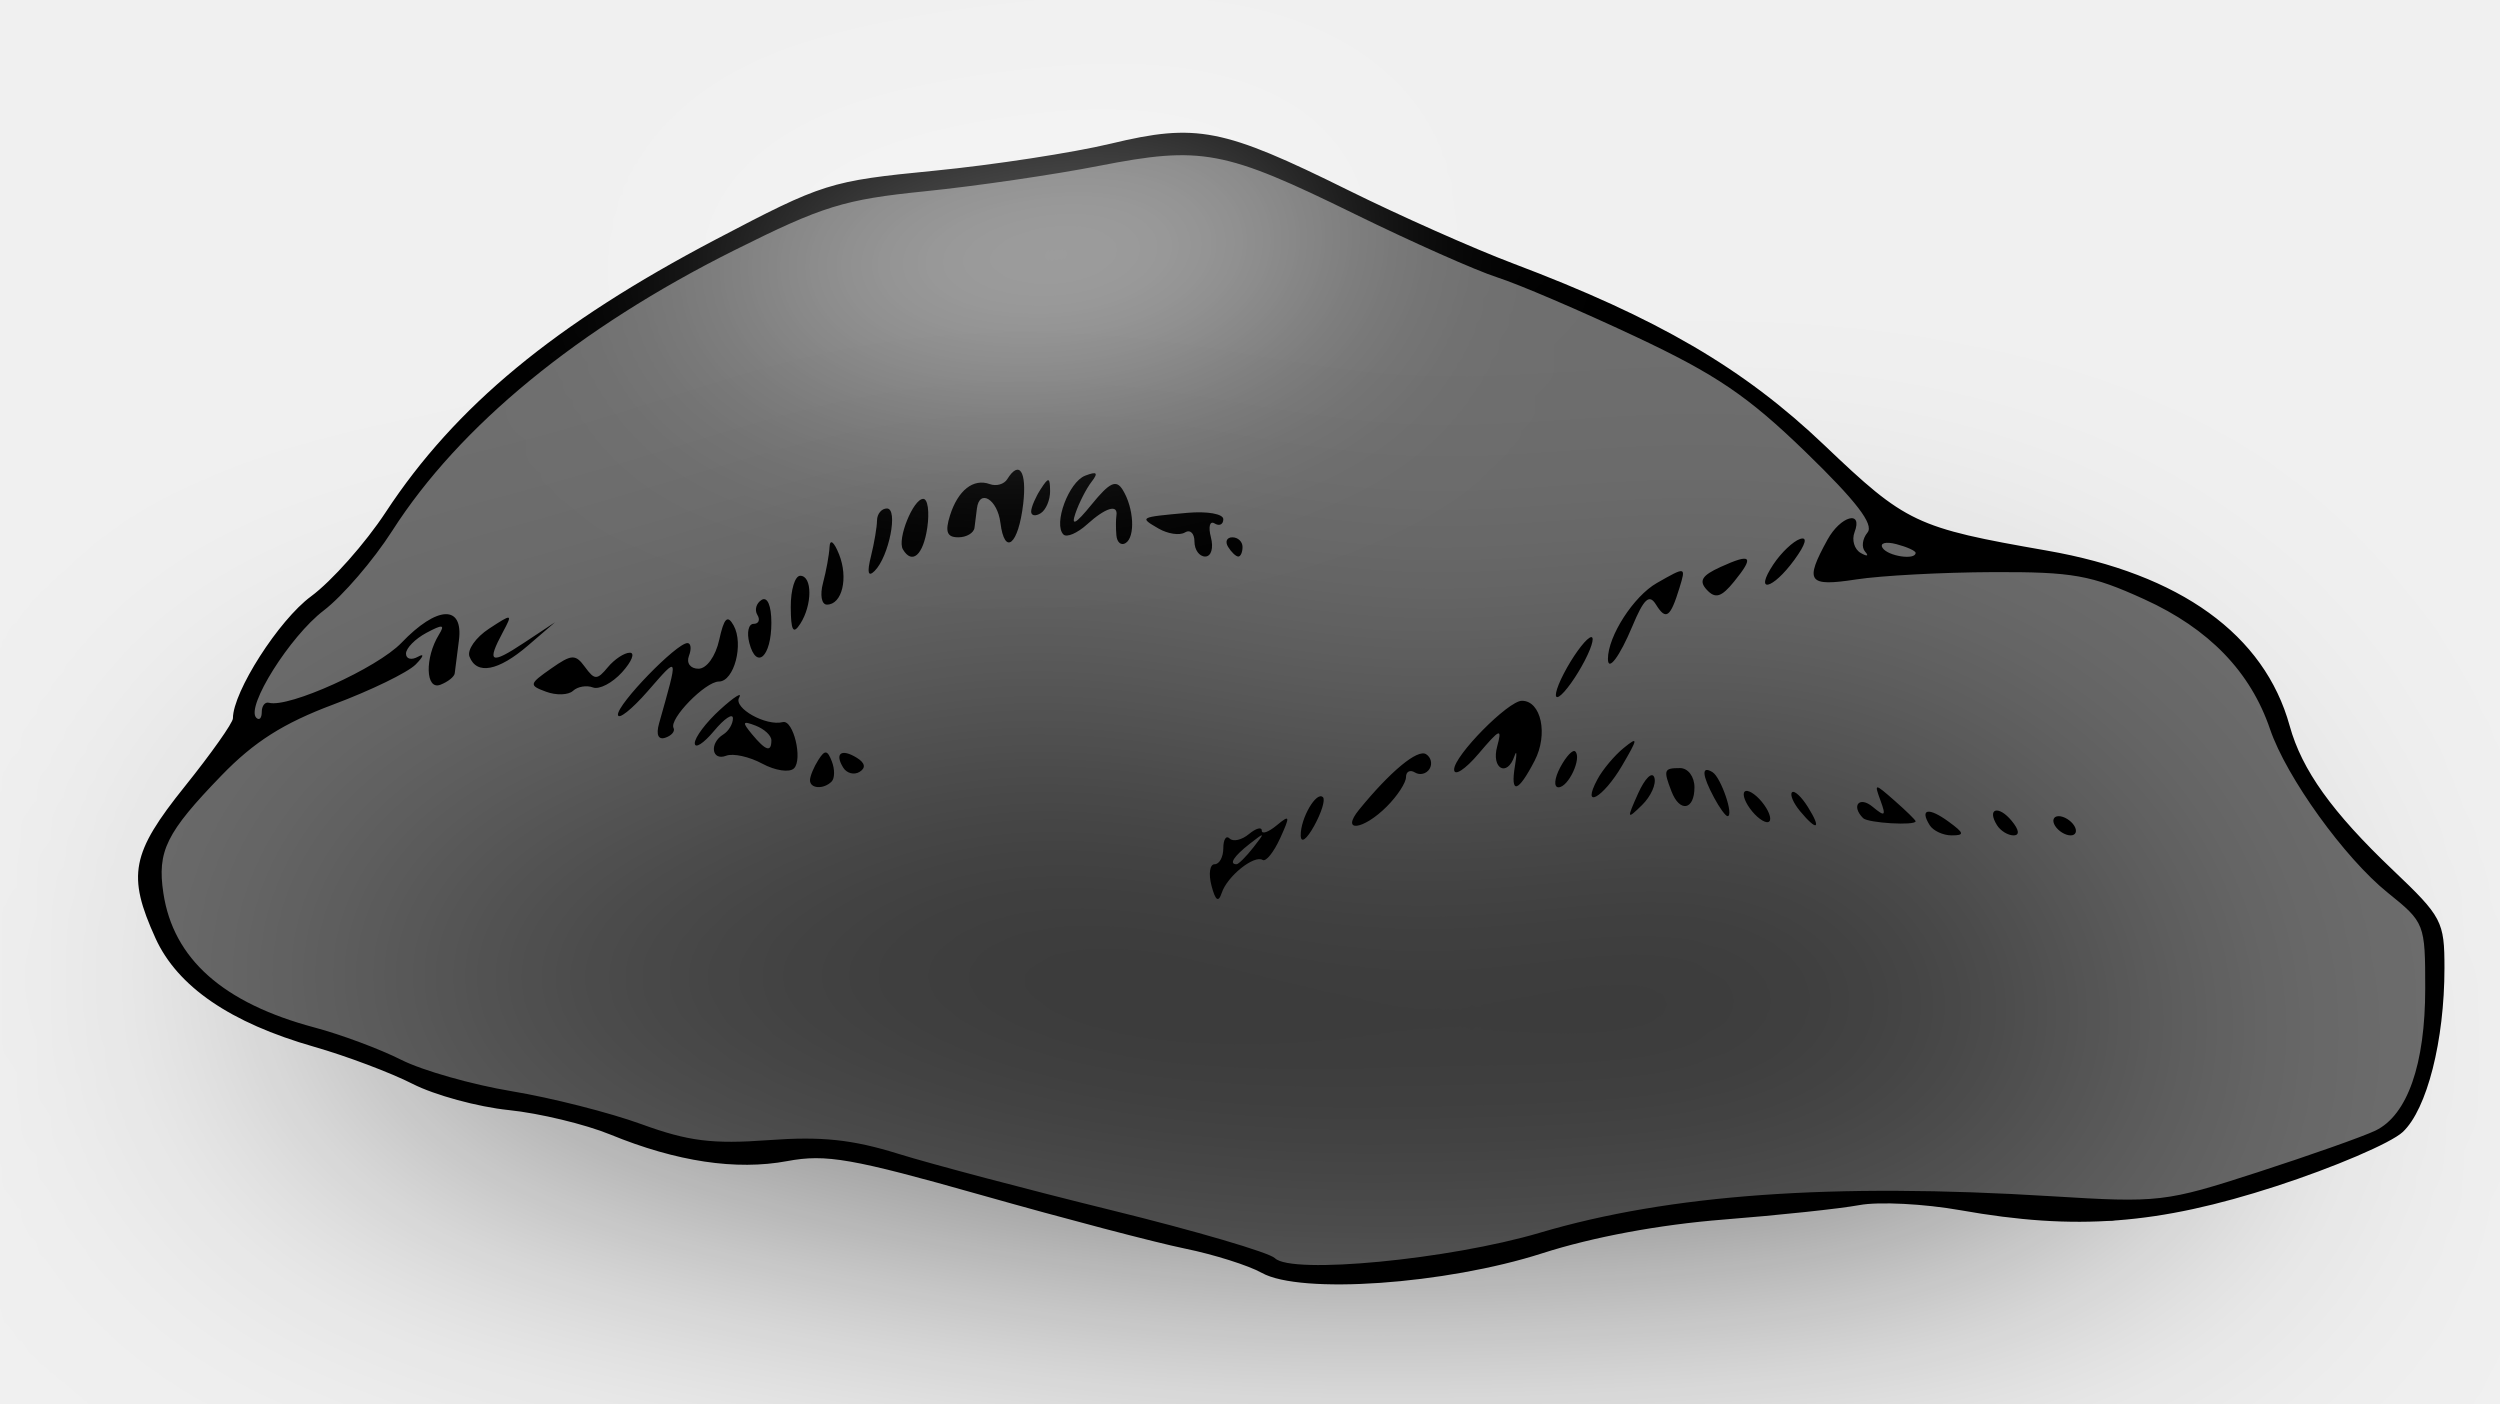
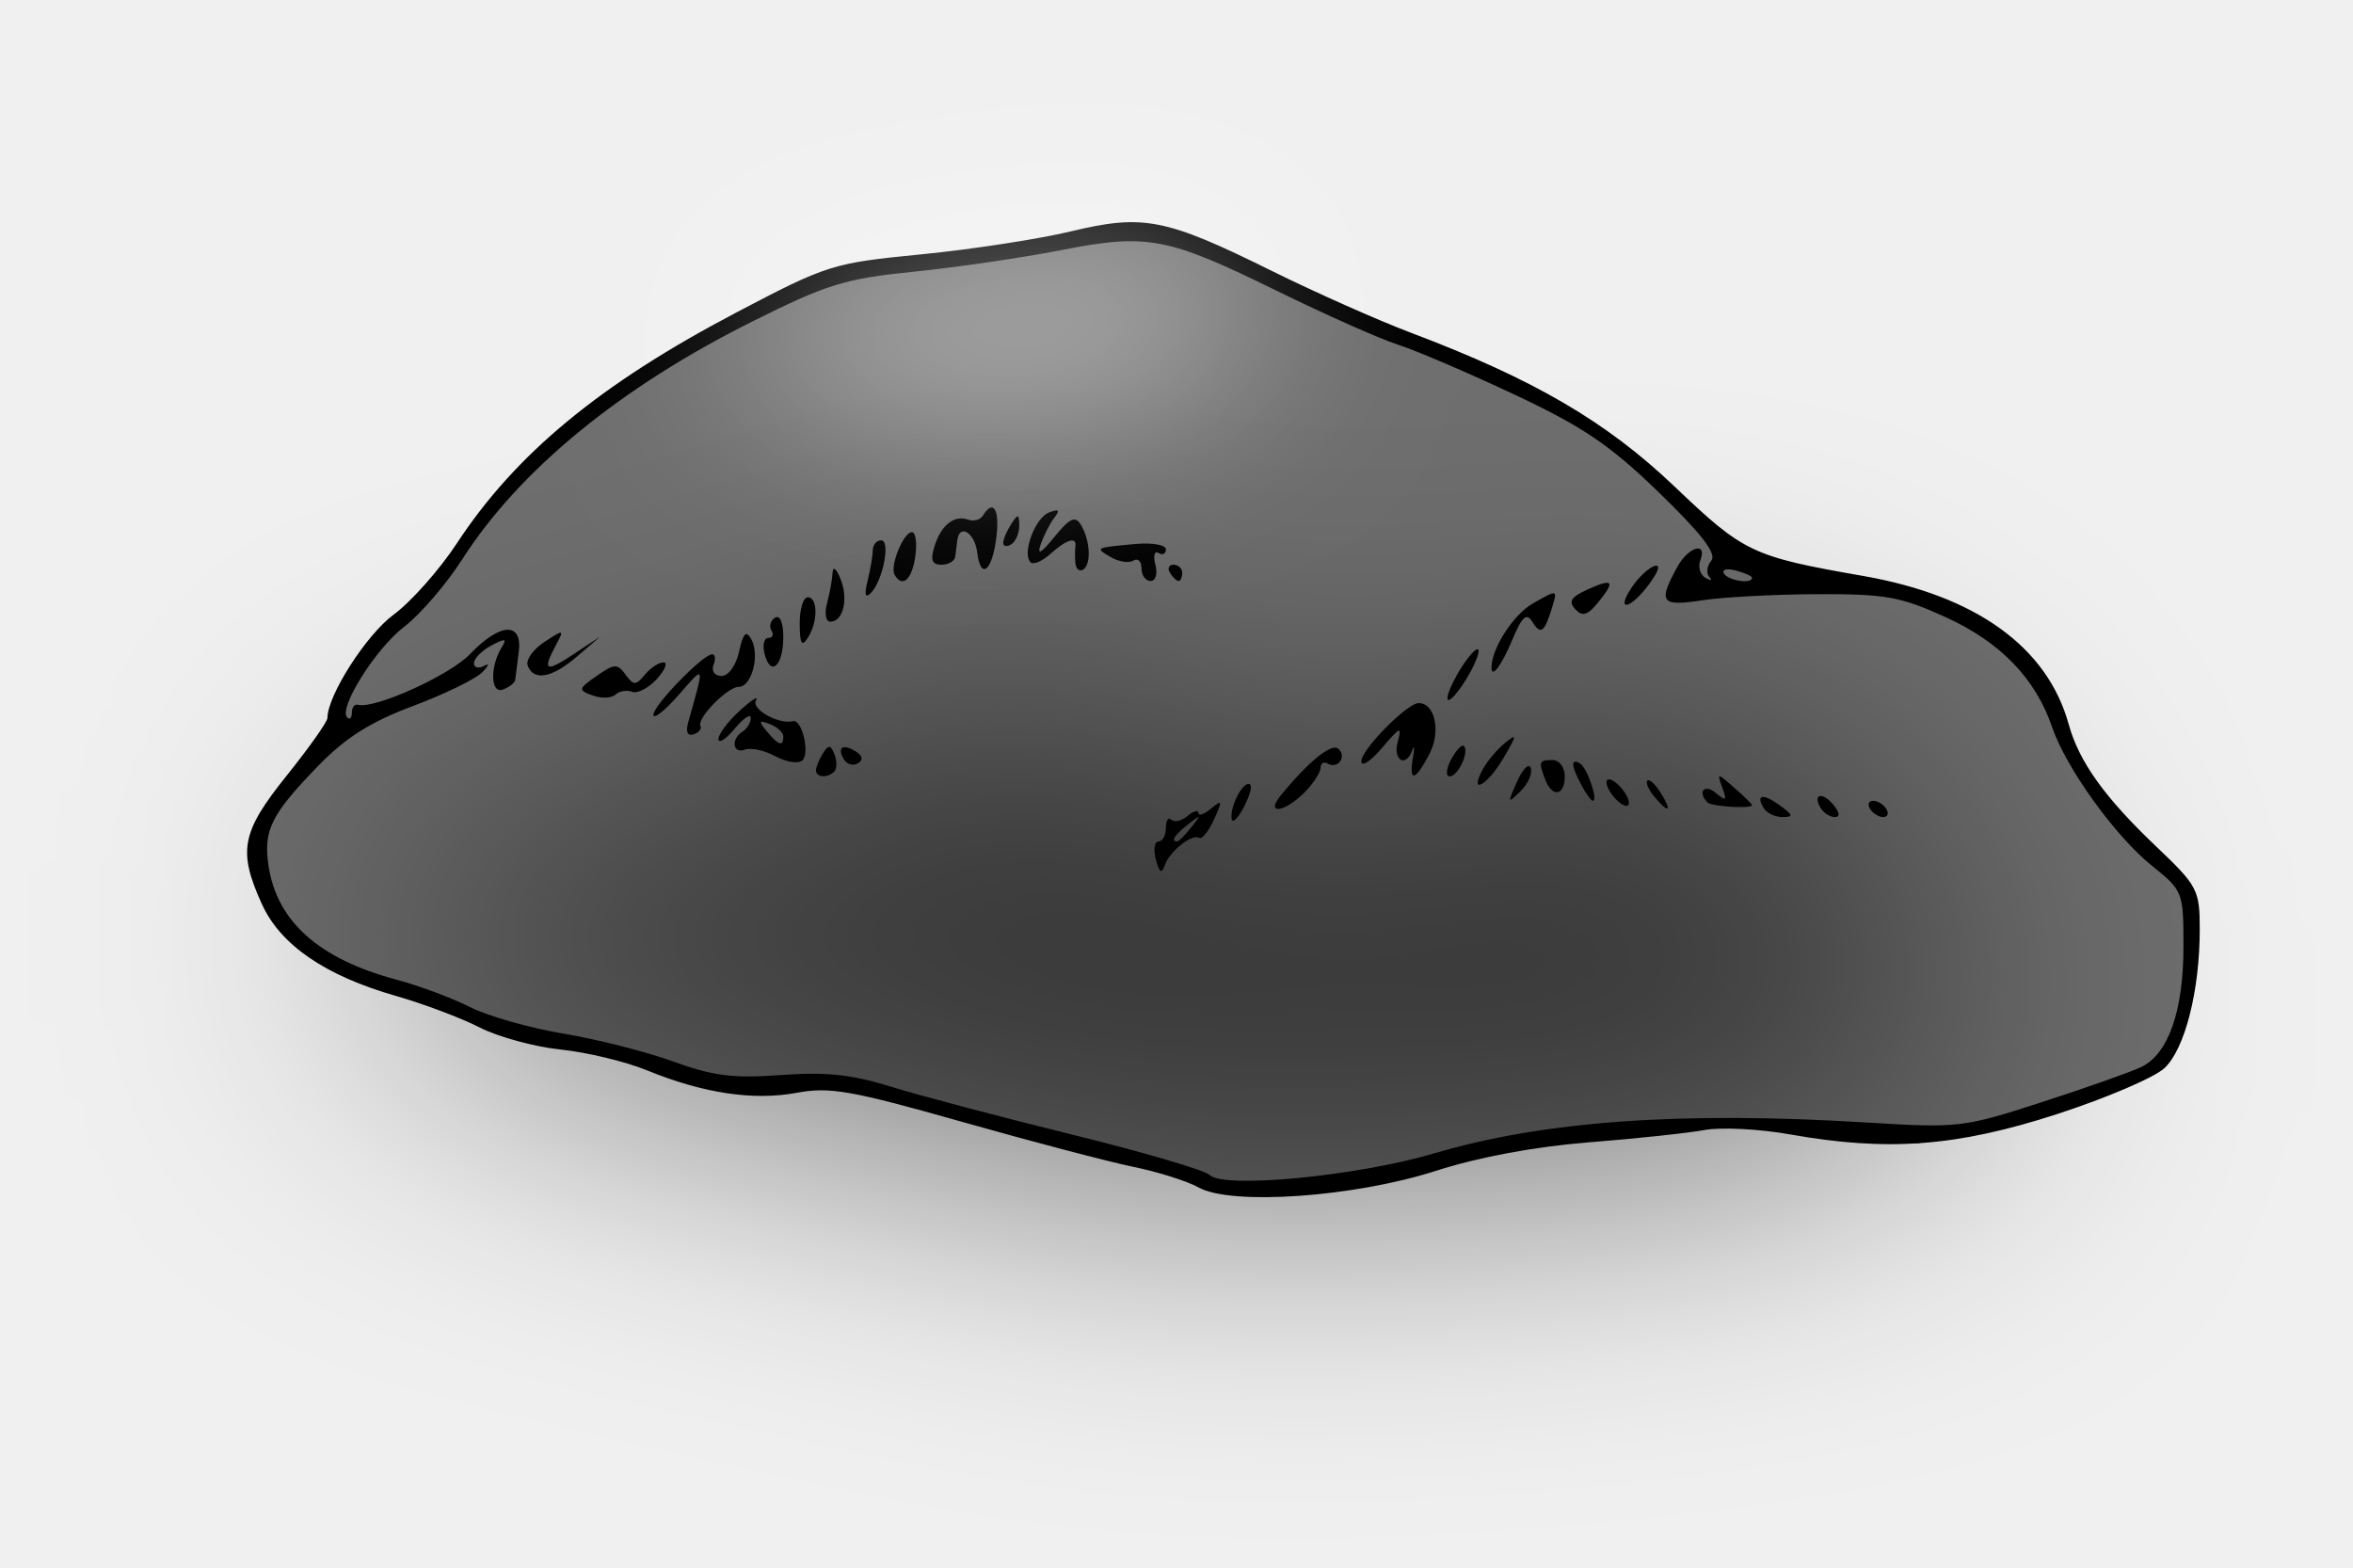
- <svg xmlns="http://www.w3.org/2000/svg" id="svg28738" version="1.1" width="260" height="146">
+ <svg xmlns="http://www.w3.org/2000/svg" id="svg28738" version="1.1" width="542.802" height="361.573">
  <defs id="defs28742">
-     <filter id="filter29276" x="-0.399" width="1.797" y="-1.286" height="3.571">
+     <filter id="filter29276" x="-0.399" width="1.797" y="-1.286" height="3.571" color-interpolation-filters="sRGB">
      <feGaussianBlur stdDeviation="11.803" id="feGaussianBlur29278" />
    </filter>
-     <filter id="filter29280" x="-0.254" width="1.508" y="-0.716" height="2.433">
+     <filter id="filter29280" x="-0.254" width="1.508" y="-0.716" height="2.433" color-interpolation-filters="sRGB">
      <feGaussianBlur stdDeviation="24.556" id="feGaussianBlur29282" />
    </filter>
  </defs>
-   <path style="fill:#000000" d="m 131.224,132.377 c -1.375,-0.771 -4.975,-1.909 -8,-2.527 -3.025,-0.618 -12.52,-3.114 -21.1,-5.545 -13.542,-3.837 -16.213,-4.306 -20.25,-3.551 -5.308,0.992 -11.502,0.063 -18.39,-2.758 -2.618,-1.072 -7.381,-2.219 -10.584,-2.549 -3.203,-0.33 -7.692,-1.553 -9.974,-2.718 -2.283,-1.164 -6.899,-2.903 -10.258,-3.864 -8.709,-2.49 -14.211,-6.257 -16.498,-11.294 -2.969,-6.539 -2.525,-8.836 3.054,-15.787 2.75,-3.427 5,-6.611 5,-7.077 0,-2.761 4.778,-10.224 8.119,-12.681 2.148,-1.58 5.646,-5.521 7.772,-8.758 7.234,-11.014 17.595,-19.576 34.324,-28.363 11.199,-5.882 11.829,-6.08 22.732,-7.15 6.168,-0.605 14.44,-1.875 18.384,-2.823 8.899,-2.139 11.635,-1.601 24.645,4.841 5.367,2.658 13.082,6.088 17.142,7.621 15.073,5.694 23.989,10.898 32.383,18.899 8.518,8.12 9.502,8.586 23.135,10.966 13.892,2.425 22.647,8.743 25.267,18.231 1.267,4.589 4.413,8.983 10.732,14.993 5.118,4.867 5.365,5.336 5.365,10.201 0,7.533 -1.817,14.677 -4.334,17.041 -1.221,1.147 -7.158,3.688 -13.193,5.646 -12.28,3.985 -20.797,4.632 -32.807,2.493 -3.759,-0.669 -8.484,-0.91 -10.5,-0.536 -2.016,0.375 -8.391,1.054 -14.166,1.509 -6.626,0.522 -13.571,1.815 -18.824,3.503 -10.077,3.238 -25.158,4.291 -29.176,2.037 z m 28.92,-4.172 c 13.493,-3.993 30.423,-5.203 53.165,-3.8 11.262,0.695 11.862,0.625 21.5,-2.495 5.453,-1.766 10.96,-3.713 12.238,-4.328 3.321,-1.597 5.176,-6.894 5.176,-14.776 0,-6.733 -0.055,-6.875 -3.886,-9.954 -4.5,-3.617 -10.551,-12.021 -12.251,-17.016 -2.036,-5.985 -6.361,-10.454 -13.076,-13.511 -5.541,-2.523 -7.416,-2.858 -15.787,-2.824 -5.225,0.021 -11.601,0.363 -14.169,0.759 -5.035,0.776 -5.41,0.259 -2.998,-4.128 1.361,-2.475 3.718,-3.13 2.817,-0.782 -0.31,0.807 -0.021,1.78 0.643,2.16 0.663,0.381 0.873,0.324 0.465,-0.126 -0.408,-0.45 -0.3,-1.35 0.24,-2.001 0.696,-0.839 -1.167,-3.266 -6.416,-8.355 -6.02,-5.838 -9.322,-8.078 -17.74,-12.036 -5.689,-2.675 -12.143,-5.439 -14.343,-6.143 -2.2,-0.704 -8.878,-3.672 -14.84,-6.595 -13.563,-6.651 -15.915,-7.093 -26.614,-4.999 -4.7,0.92 -12.821,2.106 -18.046,2.637 -8.465,0.859 -10.629,1.529 -19.867,6.144 -16.209,8.099 -28.572,18.24 -35.568,29.177 -1.957,3.059 -5.164,6.787 -7.127,8.284 -3.504,2.673 -8.128,10.028 -7.007,11.148 0.313,0.313 0.57,0.045 0.57,-0.597 0,-0.642 0.338,-1.074 0.75,-0.96 2.038,0.562 11.266,-3.614 13.776,-6.233 3.722,-3.885 6.472,-3.988 5.975,-0.223 -0.2,1.512 -0.394,3.039 -0.432,3.393 -0.038,0.354 -0.71,0.889 -1.494,1.19 -1.547,0.594 -1.639,-2.802 -0.141,-5.225 0.646,-1.046 0.383,-1.08 -1.313,-0.173 -1.166,0.624 -2.121,1.596 -2.121,2.159 0,0.563 0.562,0.709 1.25,0.324 0.688,-0.385 0.575,-0.02 -0.25,0.812 -0.825,0.831 -4.671,2.699 -8.547,4.151 -5.202,1.948 -8.248,3.88 -11.634,7.379 -5.762,5.954 -6.709,7.871 -6.052,12.24 1.029,6.839 6.208,11.441 15.734,13.981 2.75,0.733 6.8,2.244 9,3.356 2.2,1.113 7.375,2.584 11.5,3.269 4.125,0.685 10.2,2.229 13.5,3.431 4.862,1.771 7.367,2.085 13.212,1.654 5.503,-0.406 8.701,-0.068 13.5,1.425 3.459,1.076 13.443,3.717 22.188,5.87 8.745,2.152 16.381,4.395 16.969,4.983 1.718,1.718 18.133,0.142 27.551,-2.645 z M 125.993,92.105 c -0.32,-1.223 -0.174,-2.224 0.325,-2.224 0.499,0 0.906,-0.75 0.906,-1.667 0,-0.917 0.296,-1.371 0.658,-1.009 0.362,0.362 1.262,0.157 2,-0.456 0.738,-0.613 1.342,-0.779 1.342,-0.369 0,0.41 0.7,0.164 1.555,-0.546 1.383,-1.147 1.422,-0.998 0.354,1.346 -0.661,1.45 -1.478,2.466 -1.816,2.257 -0.891,-0.551 -3.686,1.693 -4.255,3.417 -0.345,1.045 -0.656,0.826 -1.069,-0.75 z m 4.359,-3.974 c 1.244,-1.586 1.208,-1.621 -0.378,-0.378 -1.666,1.306 -2.195,2.128 -1.372,2.128 0.208,0 0.995,-0.787 1.75,-1.75 z m 4.923,-1.25 c -0.024,-1.786 1.64,-4.642 2.313,-3.97 0.26,0.26 -0.15,1.597 -0.91,2.971 -0.802,1.448 -1.391,1.868 -1.403,0.998 z m 65.408,-1.067 c -1.06,-1.715 -0.111,-1.883 1.984,-0.352 1.622,1.186 1.672,1.418 0.307,1.418 -0.898,0 -1.929,-0.48 -2.291,-1.067 z m 7,0 c -1.076,-1.741 0.15,-2.11 1.521,-0.458 0.789,0.95 0.865,1.524 0.202,1.524 -0.585,0 -1.36,-0.48 -1.723,-1.067 z m 6.041,0.067 c -0.34,-0.55 -0.168,-1 0.382,-1 0.55,0 1.278,0.45 1.618,1 0.34,0.55 0.168,1 -0.382,1 -0.55,0 -1.278,-0.45 -1.618,-1 z m -72.372,-1.682 c 3.239,-3.969 6.068,-6.316 6.953,-5.768 0.523,0.324 0.688,1.014 0.366,1.535 -0.322,0.521 -1.004,0.688 -1.516,0.372 -0.512,-0.316 -0.931,-0.099 -0.931,0.484 0,0.582 -0.9,1.959 -2,3.059 -2.478,2.478 -4.849,2.741 -2.872,0.318 z m 40.872,0.182 c -0.707,-0.852 -1.06,-1.773 -0.785,-2.048 0.275,-0.275 1.078,0.197 1.785,1.048 0.707,0.852 1.06,1.773 0.785,2.048 -0.275,0.275 -1.078,-0.197 -1.785,-1.048 z m 4.98,-0.024 c -0.696,-0.838 -1.071,-1.718 -0.835,-1.955 0.237,-0.237 0.98,0.449 1.651,1.524 1.452,2.325 0.968,2.58 -0.816,0.43 z m 6.562,0.732 c -1.277,-1.277 -0.402,-2.338 0.981,-1.189 1.292,1.073 1.418,0.978 0.83,-0.628 -0.676,-1.847 -0.641,-1.847 1.477,0.014 1.193,1.048 2.17,2.004 2.17,2.125 0,0.478 -4.95,0.186 -5.458,-0.322 z m -23.401,-2.572 c 0.706,-1.575 1.465,-2.318 1.687,-1.652 0.222,0.666 -0.355,1.955 -1.283,2.863 -1.579,1.546 -1.605,1.469 -0.404,-1.212 z m 7.894,0.429 c -1.267,-2.367 -1.326,-3.363 -0.156,-2.64 0.882,0.545 2.258,4.575 1.562,4.575 -0.204,0 -0.837,-0.87 -1.406,-1.934 z m -4.428,-0.648 c -0.858,-2.235 -0.79,-2.418 0.893,-2.418 0.833,0 1.5,0.889 1.5,2 0,2.384 -1.536,2.653 -2.393,0.418 z m -7.697,-1.25 c 0.539,-1.008 1.764,-2.47 2.721,-3.25 1.54,-1.254 1.521,-1.043 -0.161,1.832 -1.972,3.369 -4.293,4.654 -2.56,1.418 z m -81.895,0.082 c 0.008,-0.412 0.396,-1.35 0.861,-2.084 0.689,-1.087 0.951,-1.059 1.416,0.152 0.314,0.817 0.301,1.755 -0.028,2.084 -0.841,0.841 -2.267,0.744 -2.249,-0.152 z m 73.32,-1.5 c 0.205,-1.238 0.181,-1.688 -0.054,-1 -0.766,2.241 -2.433,1.314 -1.799,-1 0.538,-1.963 0.293,-1.868 -1.928,0.75 -1.4,1.65 -2.547,2.393 -2.55,1.651 -0.005,-1.436 5.63,-7.151 7.051,-7.151 2.002,0 2.747,3.48 1.331,6.219 -1.739,3.363 -2.556,3.574 -2.052,0.531 z m 4.711,0.164 c 0.614,-1.147 1.315,-1.887 1.559,-1.643 0.7,0.7 -0.719,3.729 -1.747,3.729 -0.511,0 -0.426,-0.938 0.188,-2.086 z M 79.274,79.42 c -1.347,-0.728 -3.035,-1.099 -3.75,-0.824 -1.518,0.583 -1.774,-1.304 -0.3,-2.215 0.55,-0.34 1,-1.091 1,-1.67 0,-0.578 -0.885,0.011 -1.967,1.309 -1.082,1.298 -1.982,1.877 -2,1.285 -0.018,-0.592 1.164,-2.167 2.628,-3.5 1.464,-1.333 2.357,-1.894 1.985,-1.246 -0.618,1.078 2.801,2.99 4.542,2.54 1.094,-0.282 2.1,3.894 1.16,4.813 -0.467,0.457 -1.952,0.235 -3.299,-0.493 z m 0.95,-2.432 c 0,-0.491 -0.739,-1.176 -1.641,-1.523 -1.372,-0.527 -1.434,-0.38 -0.378,0.893 1.44,1.735 2.019,1.916 2.019,0.63 z m 7.469,2.843 c -0.918,-1.486 -0.188,-2.012 1.417,-1.02 0.86,0.531 0.962,1.047 0.29,1.462 -0.571,0.353 -1.339,0.154 -1.707,-0.442 z M 68.54,75.249 c 2.041,-7.255 2.094,-7.104 -1.174,-3.368 -1.683,1.925 -3.079,3.026 -3.101,2.446 -0.043,-1.121 6.094,-7.446 7.226,-7.446 0.369,0 0.441,0.6 0.159,1.333 -0.286,0.746 0.149,1.333 0.989,1.333 0.854,0 1.784,-1.293 2.159,-3.001 0.501,-2.281 0.86,-2.643 1.495,-1.508 1.082,1.933 0.058,5.842 -1.53,5.842 -1.405,0 -5.204,3.894 -4.713,4.83 0.179,0.341 -0.206,0.797 -0.855,1.013 -0.735,0.245 -0.982,-0.311 -0.654,-1.475 z M 56.802,71.944 c -1.814,-0.67 -1.786,-0.804 0.5,-2.405 2.16,-1.513 2.541,-1.531 3.54,-0.166 0.997,1.364 1.255,1.366 2.373,0.019 0.69,-0.831 1.719,-1.511 2.287,-1.511 0.568,0 0.204,0.916 -0.809,2.035 -1.013,1.119 -2.378,1.83 -3.033,1.578 -0.655,-0.251 -1.584,-0.093 -2.063,0.351 -0.48,0.445 -1.736,0.489 -2.793,0.099 z M 162.634,70.054 c 0.867,-1.676 2.066,-3.35 2.665,-3.72 0.599,-0.37 0.381,0.698 -0.486,2.373 -0.867,1.676 -2.066,3.35 -2.665,3.72 -0.599,0.37 -0.381,-0.698 0.486,-2.373 z M 48.827,68.289 c -0.265,-0.692 0.648,-1.999 2.03,-2.904 2.43,-1.592 2.477,-1.58 1.44,0.359 -1.711,3.197 -1.288,3.415 2.177,1.122 l 3.25,-2.151 -2.807,2.416 c -3.093,2.662 -5.348,3.091 -6.089,1.158 z m 29.104,-1.42 c -0.286,-1.094 -0.086,-1.989 0.445,-1.989 0.531,0 0.706,-0.419 0.39,-0.931 -0.316,-0.512 -0.118,-1.214 0.441,-1.559 0.602,-0.372 1.016,0.594 1.016,2.372 0,3.54 -1.546,4.961 -2.293,2.107 z m 89.293,1.66 c 0,-2.369 2.668,-6.513 5.08,-7.89 3.033,-1.731 3.045,-1.729 2.361,0.5 -0.95,3.092 -1.406,3.414 -2.448,1.728 -0.694,-1.123 -1.255,-0.603 -2.459,2.279 -1.309,3.133 -2.533,4.768 -2.533,3.383 z M 82.239,63.131 c -0.008,-1.788 0.435,-3.25 0.985,-3.25 1.27,0 1.27,3.035 0,5 -0.736,1.138 -0.973,0.716 -0.985,-1.75 z m 3.354,-2.5 c 0.332,-1.238 0.638,-2.925 0.68,-3.75 0.045,-0.868 0.458,-0.551 0.982,0.751 0.994,2.472 0.33,5.249 -1.255,5.249 -0.559,0 -0.741,-1.004 -0.407,-2.25 z m 91.924,0.719 c -0.868,-0.93 -0.533,-1.495 1.413,-2.381 3.228,-1.471 3.556,-1.124 1.423,1.506 -1.32,1.629 -1.951,1.823 -2.836,0.875 z m 6.92,-2.664 c 0.802,-1.207 2.047,-2.392 2.768,-2.632 0.817,-0.272 0.596,0.544 -0.586,2.164 -2.297,3.15 -4.24,3.567 -2.183,0.468 z M 90.574,57.881 c 0.342,-1.375 0.629,-3.062 0.636,-3.75 0.007,-0.688 0.472,-1.25 1.033,-1.25 1.202,0 0.212,5.014 -1.284,6.5 -0.675,0.67 -0.802,0.176 -0.385,-1.5 z m 3.326,-0.75 c -0.618,-1.05 1.076,-5.25 2.118,-5.25 0.472,0 0.661,1.35 0.419,3 -0.418,2.851 -1.578,3.879 -2.537,2.25 z M 124.224,56.322 c 0,-0.857 -0.446,-1.283 -0.992,-0.946 -0.546,0.337 -1.783,0.152 -2.75,-0.411 -2.015,-1.174 -2.017,-1.173 2.992,-1.629 2.066,-0.188 3.75,0.108 3.75,0.66 0,0.551 -0.408,0.75 -0.907,0.442 -0.499,-0.308 -0.671,0.34 -0.383,1.441 0.293,1.119 0.031,2.001 -0.593,2.001 -0.614,0 -1.117,-0.702 -1.117,-1.559 z m 3.5,0.559 c -0.34,-0.55 -0.141,-1 0.441,-1 0.582,0 1.059,0.45 1.059,1 0,0.55 -0.198,1 -0.441,1 -0.243,0 -0.719,-0.45 -1.059,-1 z m -23.682,-2.514 c -0.304,-2.434 -2.182,-3.577 -2.443,-1.486 -0.069,0.55 -0.181,1.45 -0.25,2 -0.069,0.55 -0.83,1 -1.692,1 -1.167,0 -1.388,-0.575 -0.865,-2.25 0.822,-2.634 2.436,-3.911 4.151,-3.283 0.67,0.245 1.484,0.015 1.809,-0.511 1.255,-2.031 2.054,-0.804 1.662,2.553 -0.499,4.275 -1.934,5.472 -2.371,1.977 z m 12.064,1.323 c -0.065,-0.72 -0.065,-1.647 0,-2.059 0.196,-1.241 -1.112,-0.851 -3.059,0.911 -1.009,0.913 -2.111,1.384 -2.449,1.047 -1.075,-1.075 0.545,-5.462 2.259,-6.12 1.228,-0.471 1.398,-0.308 0.664,0.64 -0.542,0.7 -1.296,2.173 -1.674,3.273 -0.481,1.4 0.023,1.125 1.683,-0.916 1.874,-2.305 2.552,-2.623 3.235,-1.518 1.164,1.883 1.325,4.899 0.295,5.535 -0.46,0.284 -0.889,-0.072 -0.954,-0.792 z m -8.866,-2.5 c 0.008,-0.445 0.452,-1.484 0.985,-2.309 0.835,-1.293 0.971,-1.266 0.985,0.191 0.008,0.93 -0.435,1.969 -0.985,2.309 -0.55,0.34 -0.993,0.254 -0.985,-0.191 z m 91.985,4.308 c 0,-0.211 -0.901,-0.619 -2.001,-0.907 -1.101,-0.288 -1.749,-0.115 -1.441,0.383 0.538,0.871 3.442,1.312 3.442,0.523 z" id="path29256" />
-   <path style="fill:#000000;fill-opacity:0.54;stroke:none" d="M 14.746,89.731 26,74.985 C 25.8,68.592 32.24,63.305 38.03,57.91 41.78,52.963 42.64,49.1 50.06,42.776 60.073,32.887 72.678,26.454 85.761,20.657 L 124.179,14.836 c 20.818,6.909 35.701,15.005 53.552,22.507 l 20.955,17.463 c 10.036,2.536 21.726,4.658 27.94,8.149 4.486,2.826 8.769,5.74 9.701,10.09 2.21,10.985 10.563,16.51 17.075,23.672 0.344,10.144 -0.991,17.408 -4.269,21.343 l -29.493,8.925 c -25.132,-2.595 -18.394,-1.693 -27.358,-2.328 -19.033,0.915 -37.35,6.715 -54.91,8.149 l -49.284,-13.582 -15.522,0.388 -23.284,-5.821 -22.119,-8.149 C 19.216,102.623 15.379,97.139 14.746,89.731 z" id="path29258" />
-   <path style="fill:#000000;fill-opacity:0.54;stroke:none;filter:url(#filter29280)" d="m 20.179,81.582 30.269,-15.91 20.179,8.149 30.657,-24.836 26,6.597 30.269,18.239 18.239,-13.97 18.627,-4.269 36.478,8.925 21.343,31.045 -3.881,22.896 -38.418,7.761 -71.791,5.045 -53.94,-12.03 -62.478,-15.522 z" id="path29260" transform="matrix(0.8260244,0,0,0.7790243,16.01384,30.89019)" />
-   <path style="fill:#ffffff;fill-opacity:0.54;stroke:none;filter:url(#filter29276)" d="M 71.07,28.008 C 79.081,39.608 135.205,42.106 142.139,21.423 L 124.577,14.837 84.515,20.325 z" id="path29266" />
+   <path style="fill:#000000" d="m 276.468,273.923 c -2.582,-1.449 -9.342,-3.584 -15.023,-4.745 -5.681,-1.161 -23.511,-5.847 -39.623,-10.412 -25.431,-7.206 -30.447,-8.085 -38.027,-6.669 -9.967,1.862 -21.599,0.118 -34.535,-5.18 -4.916,-2.013 -13.86,-4.168 -19.875,-4.788 -6.015,-0.62 -14.444,-2.916 -18.73,-5.103 -4.286,-2.187 -12.955,-5.452 -19.263,-7.256 -16.354,-4.677 -26.687,-11.751 -30.981,-21.21 -5.575,-12.28 -4.741,-16.593 5.735,-29.646 5.164,-6.435 9.389,-12.415 9.389,-13.29 0,-5.185 8.973,-19.2 15.246,-23.814 4.035,-2.967 10.602,-10.368 14.594,-16.447 13.584,-20.684 33.041,-36.761 64.456,-53.262 21.03,-11.046 22.214,-11.418 42.688,-13.426 11.582,-1.136 27.117,-3.522 34.523,-5.302 16.71,-4.017 21.849,-3.007 46.28,9.09 10.08,4.991 24.566,11.432 32.191,14.312 28.305,10.692 45.049,20.464 60.812,35.49 15.996,15.248 17.844,16.124 43.446,20.594 26.087,4.554 42.529,16.418 47.449,34.236 2.379,8.618 8.287,16.87 20.154,28.155 9.612,9.14 10.075,10.021 10.075,19.156 0,14.145 -3.412,27.561 -8.138,32.001 -2.293,2.154 -13.441,6.925 -24.775,10.603 -23.06,7.483 -39.053,8.698 -61.608,4.681 -7.058,-1.257 -15.931,-1.71 -19.718,-1.006 -3.787,0.704 -15.758,1.979 -26.602,2.834 -12.443,0.981 -25.485,3.408 -35.35,6.578 -18.924,6.081 -47.243,8.058 -54.788,3.825 z m 54.309,-7.835 c 25.339,-7.499 57.13,-9.771 99.838,-7.135 21.149,1.305 22.276,1.174 40.375,-4.686 10.24,-3.316 20.582,-6.973 22.982,-8.127 6.236,-3 9.721,-12.946 9.721,-27.747 0,-12.644 -0.104,-12.911 -7.297,-18.692 -8.451,-6.791 -19.814,-22.575 -23.005,-31.955 -3.824,-11.239 -11.945,-19.63 -24.555,-25.373 -10.404,-4.738 -13.926,-5.368 -29.647,-5.304 -9.812,0.04 -21.785,0.681 -26.607,1.425 -9.455,1.458 -10.16,0.487 -5.63,-7.752 2.556,-4.648 6.982,-5.877 5.291,-1.469 -0.582,1.516 -0.038,3.342 1.208,4.057 1.246,0.715 1.639,0.609 0.873,-0.237 -0.766,-0.845 -0.563,-2.536 0.451,-3.757 1.308,-1.576 -2.191,-6.132 -12.048,-15.69 C 371.419,102.683 365.218,98.477 349.41,91.044 338.728,86.021 326.607,80.83 322.476,79.509 318.345,78.187 305.804,72.614 294.608,67.123 c -25.469,-12.489 -29.887,-13.319 -49.977,-9.388 -8.827,1.727 -24.077,3.955 -33.889,4.952 -15.897,1.614 -19.96,2.871 -37.308,11.539 -30.439,15.209 -53.655,34.253 -66.793,54.791 -3.674,5.744 -9.697,12.744 -13.384,15.556 -6.581,5.019 -15.263,18.832 -13.159,20.935 0.588,0.588 1.07,0.084 1.07,-1.121 0,-1.205 0.634,-2.016 1.408,-1.803 3.827,1.055 21.157,-6.787 25.869,-11.706 6.99,-7.296 12.153,-7.489 11.22,-0.419 -0.375,2.84 -0.74,5.708 -0.811,6.372 -0.071,0.664 -1.334,1.67 -2.806,2.235 -2.906,1.115 -3.078,-5.261 -0.265,-9.812 1.214,-1.964 0.72,-2.029 -2.465,-0.324 -2.19,1.172 -3.982,2.997 -3.982,4.054 0,1.057 1.056,1.331 2.347,0.608 1.291,-0.723 1.08,-0.037 -0.469,1.524 -1.549,1.561 -8.772,5.069 -16.051,7.795 -9.769,3.659 -15.49,7.287 -21.848,13.857 -10.82,11.181 -12.6,14.78 -11.365,22.985 1.932,12.842 11.658,21.484 29.547,26.255 5.164,1.377 12.77,4.213 16.901,6.303 4.131,2.089 13.849,4.852 21.596,6.139 7.746,1.287 19.154,4.187 25.351,6.444 9.131,3.326 13.835,3.915 24.81,3.106 10.335,-0.762 16.339,-0.128 25.351,2.675 6.495,2.02 25.245,6.981 41.667,11.023 16.422,4.042 30.762,8.253 31.867,9.358 3.226,3.226 34.051,0.267 51.738,-4.968 z m -64.133,-67.791 c -0.601,-2.297 -0.326,-4.177 0.61,-4.177 0.936,0 1.702,-1.408 1.702,-3.13 0,-1.721 0.556,-2.574 1.236,-1.894 0.68,0.68 2.37,0.294 3.756,-0.856 1.386,-1.15 2.52,-1.462 2.52,-0.693 0,0.769 1.314,0.308 2.921,-1.025 2.596,-2.155 2.67,-1.874 0.664,2.528 -1.241,2.724 -2.776,4.631 -3.411,4.238 -1.674,-1.034 -6.922,3.18 -7.991,6.417 -0.648,1.962 -1.233,1.551 -2.007,-1.408 z m 8.185,-7.463 c 2.336,-2.978 2.269,-3.045 -0.709,-0.709 -3.128,2.453 -4.123,3.995 -2.577,3.995 0.39,0 1.869,-1.479 3.286,-3.286 z m 9.245,-2.347 c -0.045,-3.354 3.08,-8.718 4.344,-7.454 0.488,0.488 -0.281,2.999 -1.709,5.579 -1.505,2.72 -2.613,3.508 -2.634,1.875 z m 122.829,-2.003 c -1.99,-3.221 -0.208,-3.537 3.725,-0.66 3.046,2.227 3.141,2.663 0.577,2.663 -1.686,0 -3.622,-0.901 -4.303,-2.003 z m 13.145,0 c -2.021,-3.27 0.281,-3.963 2.856,-0.859 1.481,1.785 1.624,2.862 0.378,2.862 -1.098,0 -2.554,-0.901 -3.235,-2.003 z m 11.345,0.125 c -0.638,-1.033 -0.316,-1.878 0.717,-1.878 1.033,0 2.4,0.845 3.038,1.878 0.638,1.033 0.316,1.878 -0.717,1.878 -1.033,0 -2.4,-0.845 -3.038,-1.878 z m -135.907,-3.158 c 6.082,-7.453 11.395,-11.86 13.058,-10.832 0.983,0.608 1.293,1.905 0.688,2.883 -0.605,0.978 -1.886,1.293 -2.847,0.698 -0.961,-0.594 -1.748,-0.185 -1.748,0.908 0,1.094 -1.69,3.679 -3.756,5.744 -4.653,4.653 -9.107,5.147 -5.394,0.598 z m 76.754,0.341 c -1.327,-1.599 -1.991,-3.33 -1.474,-3.847 0.516,-0.516 2.025,0.369 3.352,1.969 1.327,1.599 1.991,3.33 1.474,3.847 -0.516,0.516 -2.025,-0.369 -3.352,-1.969 z m 9.352,-0.045 c -1.306,-1.574 -2.012,-3.226 -1.567,-3.67 0.444,-0.444 1.84,0.844 3.1,2.862 2.726,4.366 1.817,4.845 -1.533,0.808 z m 12.322,1.376 c -2.399,-2.399 -0.756,-4.39 1.843,-2.233 2.427,2.014 2.663,1.836 1.559,-1.178 -1.27,-3.468 -1.204,-3.468 2.774,0.025 2.241,1.968 4.074,3.763 4.074,3.991 0,0.897 -9.296,0.35 -10.25,-0.604 z m -43.944,-4.829 c 1.325,-2.957 2.751,-4.353 3.168,-3.102 0.417,1.251 -0.667,3.671 -2.41,5.377 -2.966,2.904 -3.014,2.758 -0.758,-2.275 z m 14.824,0.806 c -2.379,-4.445 -2.489,-6.316 -0.293,-4.958 1.657,1.024 4.241,8.591 2.934,8.591 -0.383,0 -1.572,-1.635 -2.641,-3.632 z m -8.316,-1.216 c -1.611,-4.197 -1.484,-4.541 1.677,-4.541 1.565,0 2.817,1.669 2.817,3.756 0,4.477 -2.884,4.981 -4.494,0.785 z m -14.454,-2.348 c 1.013,-1.892 3.313,-4.639 5.111,-6.103 2.892,-2.355 2.857,-1.958 -0.302,3.441 -3.703,6.327 -8.061,8.74 -4.808,2.662 z m -153.789,0.154 c 0.016,-0.775 0.743,-2.536 1.617,-3.913 1.294,-2.042 1.786,-1.989 2.659,0.286 0.589,1.535 0.566,3.296 -0.052,3.913 -1.579,1.579 -4.258,1.398 -4.224,-0.286 z m 137.686,-2.817 c 0.386,-2.324 0.34,-3.169 -0.102,-1.878 -1.439,4.208 -4.569,2.468 -3.378,-1.878 1.011,-3.687 0.55,-3.508 -3.62,1.408 -2.628,3.099 -4.783,4.494 -4.788,3.101 -0.009,-2.696 10.573,-13.429 13.241,-13.429 3.76,0 5.158,6.536 2.499,11.679 -3.266,6.315 -4.801,6.712 -3.853,0.997 z m 8.846,0.309 c 1.153,-2.154 2.47,-3.543 2.927,-3.086 1.314,1.314 -1.35,7.002 -3.28,7.002 -0.959,0 -0.801,-1.761 0.353,-3.917 z M 178.912,174.476 c -2.53,-1.367 -5.699,-2.063 -7.042,-1.548 -2.851,1.094 -3.331,-2.449 -0.564,-4.159 1.033,-0.638 1.878,-2.049 1.878,-3.136 0,-1.086 -1.662,0.02 -3.693,2.458 -2.031,2.438 -3.721,3.524 -3.756,2.413 -0.034,-1.111 2.186,-4.069 4.935,-6.573 2.749,-2.504 4.426,-3.557 3.728,-2.34 -1.161,2.024 5.26,5.614 8.53,4.771 2.054,-0.53 3.944,7.313 2.179,9.039 -0.877,0.858 -3.665,0.441 -6.195,-0.925 z m 1.783,-4.567 c 0,-0.922 -1.387,-2.209 -3.082,-2.86 -2.577,-0.989 -2.694,-0.714 -0.709,1.677 2.704,3.259 3.791,3.598 3.791,1.183 z m 14.026,5.338 c -1.725,-2.791 -0.353,-3.779 2.661,-1.916 1.614,0.998 1.807,1.966 0.545,2.745 -1.072,0.662 -2.514,0.289 -3.205,-0.829 z M 158.754,166.644 c 3.833,-13.625 3.932,-13.341 -2.204,-6.325 -3.161,3.615 -5.782,5.682 -5.824,4.594 -0.081,-2.106 11.444,-13.983 13.569,-13.983 0.693,0 0.828,1.127 0.299,2.504 -0.538,1.401 0.28,2.504 1.856,2.504 1.604,0 3.35,-2.428 4.055,-5.636 0.941,-4.284 1.614,-4.963 2.807,-2.832 2.031,3.629 0.108,10.971 -2.873,10.971 -2.638,0 -9.773,7.312 -8.851,9.07 0.336,0.64 -0.387,1.497 -1.605,1.903 -1.38,0.46 -1.843,-0.585 -1.229,-2.77 z m -22.041,-6.207 c -3.407,-1.258 -3.354,-1.51 0.938,-4.517 4.057,-2.841 4.773,-2.875 6.647,-0.311 1.873,2.562 2.356,2.566 4.456,0.036 1.295,-1.561 3.228,-2.838 4.294,-2.838 1.066,0 0.383,1.72 -1.52,3.822 -1.902,2.102 -4.466,3.436 -5.696,2.964 -1.23,-0.472 -2.974,-0.175 -3.874,0.659 -0.9,0.835 -3.261,0.918 -5.245,0.185 z m 198.74,-3.549 c 1.627,-3.147 3.879,-6.29 5.005,-6.986 1.125,-0.696 0.715,1.31 -0.912,4.457 -1.627,3.147 -3.879,6.29 -5.005,6.986 -1.125,0.696 -0.715,-1.31 0.912,-4.457 z m -213.716,-3.314 c -0.499,-1.299 1.217,-3.753 3.812,-5.454 4.563,-2.99 4.652,-2.967 2.704,0.674 -3.213,6.004 -2.419,6.413 4.088,2.107 l 6.103,-4.039 -5.272,4.537 c -5.808,4.999 -10.042,5.804 -11.435,2.175 z m 54.654,-2.667 c -0.537,-2.054 -0.161,-3.735 0.836,-3.735 0.997,0 1.327,-0.787 0.733,-1.748 -0.594,-0.961 -0.222,-2.279 0.828,-2.928 1.131,-0.699 1.909,1.116 1.909,4.454 0,6.647 -2.904,9.315 -4.305,3.956 z m 167.681,3.118 c 0,-4.449 5.01,-12.231 9.539,-14.816 5.696,-3.251 5.719,-3.246 4.433,0.939 -1.785,5.807 -2.64,6.411 -4.597,3.245 -1.303,-2.109 -2.357,-1.132 -4.618,4.28 -2.458,5.884 -4.757,8.953 -4.757,6.353 z M 184.48,143.887 c -0.016,-3.357 0.816,-6.103 1.849,-6.103 2.385,0 2.385,5.698 0,9.389 -1.381,2.138 -1.827,1.345 -1.849,-3.286 z m 6.299,-4.695 c 0.623,-2.324 1.197,-5.493 1.277,-7.042 0.084,-1.63 0.861,-1.035 1.844,1.411 1.866,4.643 0.619,9.857 -2.357,9.857 -1.05,0 -1.391,-1.886 -0.764,-4.225 z m 172.622,1.351 c -1.631,-1.746 -1.001,-2.807 2.654,-4.472 6.063,-2.762 6.678,-2.111 2.673,2.829 -2.48,3.058 -3.664,3.424 -5.326,1.644 z m 12.995,-5.003 c 1.505,-2.267 3.845,-4.492 5.199,-4.943 1.533,-0.511 1.119,1.021 -1.1,4.063 -4.313,5.916 -7.963,6.699 -4.099,0.879 z M 200.132,134.028 c 0.643,-2.582 1.18,-5.751 1.194,-7.042 0.014,-1.291 0.887,-2.347 1.939,-2.347 2.258,0 0.398,9.416 -2.412,12.206 -1.268,1.259 -1.506,0.33 -0.722,-2.817 z m 6.246,-1.408 c -1.161,-1.972 2.021,-9.859 3.978,-9.859 0.887,0 1.241,2.535 0.786,5.634 -0.786,5.354 -2.963,7.285 -4.764,4.225 z m 56.944,-1.519 c 0,-1.61 -0.838,-2.41 -1.863,-1.776 -1.025,0.633 -3.349,0.286 -5.164,-0.771 -3.785,-2.204 -3.788,-2.202 5.619,-3.059 3.88,-0.354 7.042,0.203 7.042,1.24 0,1.035 -0.766,1.409 -1.703,0.83 -0.937,-0.579 -1.26,0.639 -0.72,2.706 0.55,2.102 0.059,3.758 -1.114,3.758 -1.153,0 -2.097,-1.317 -2.097,-2.928 z m 6.573,1.05 c -0.638,-1.033 -0.266,-1.878 0.828,-1.878 1.094,0 1.989,0.845 1.989,1.878 0,1.033 -0.373,1.878 -0.828,1.878 -0.455,0 -1.35,-0.845 -1.989,-1.878 z m -44.472,-4.721 c -0.571,-4.572 -4.097,-6.716 -4.588,-2.79 -0.129,1.033 -0.34,2.723 -0.469,3.756 -0.129,1.033 -1.559,1.878 -3.178,1.878 -2.191,0 -2.606,-1.08 -1.625,-4.225 1.543,-4.946 4.575,-7.344 7.794,-6.165 1.258,0.46 2.787,0.029 3.397,-0.959 2.357,-3.814 3.856,-1.51 3.121,4.794 -0.937,8.028 -3.632,10.276 -4.452,3.712 z m 22.654,2.485 c -0.122,-1.352 -0.122,-3.092 0,-3.867 0.368,-2.33 -2.089,-1.598 -5.744,1.71 -1.895,1.715 -3.965,2.599 -4.599,1.965 -2.018,-2.018 1.024,-10.257 4.242,-11.492 2.307,-0.885 2.625,-0.578 1.247,1.201 -1.019,1.315 -2.433,4.08 -3.144,6.146 -0.904,2.629 0.044,2.113 3.161,-1.72 3.519,-4.328 4.792,-4.926 6.075,-2.85 2.186,3.537 2.488,9.199 0.554,10.394 -0.863,0.534 -1.67,-0.136 -1.792,-1.488 z m -16.65,-4.695 c 0.015,-0.836 0.848,-2.787 1.849,-4.336 1.569,-2.428 1.824,-2.378 1.849,0.359 0.015,1.747 -0.816,3.698 -1.849,4.336 -1.033,0.638 -1.865,0.477 -1.849,-0.359 z m 172.737,8.089 c 0,-0.396 -1.691,-1.162 -3.758,-1.703 -2.067,-0.541 -3.285,-0.217 -2.706,0.72 1.011,1.635 6.464,2.465 6.464,0.983 z" id="path29256" />
+   <path style="fill:#000000;fill-opacity:0.54;stroke:none" d="M 57.736,193.84 78.87,166.148 c -0.376,-12.006 11.718,-21.933 22.591,-32.064 7.042,-9.29 8.657,-16.546 22.591,-28.421 18.804,-18.571 42.475,-30.652 67.043,-41.538 l 72.144,-10.931 c 39.093,12.974 67.043,28.178 100.565,42.266 l 39.352,32.793 c 18.846,4.762 40.798,8.747 52.469,15.303 8.425,5.308 16.467,10.779 18.218,18.947 4.15,20.629 19.836,31.004 32.064,44.453 0.646,19.048 -1.862,32.69 -8.016,40.08 l -55.384,16.761 c -47.194,-4.874 -34.542,-3.178 -51.376,-4.372 -35.741,1.718 -70.139,12.61 -103.115,15.303 l -92.549,-25.506 -29.149,0.729 -43.724,-10.931 -41.538,-15.303 C 66.131,218.05 58.925,207.75 57.736,193.84 z" id="path29258" />
+   <path style="fill:#000000;fill-opacity:0.54;stroke:none;filter:url(#filter29280)" d="m 20.179,81.582 30.269,-15.91 20.179,8.149 30.657,-24.836 26,6.597 30.269,18.239 18.239,-13.97 18.627,-4.269 36.478,8.925 21.343,31.045 -3.881,22.896 -38.418,7.761 -71.791,5.045 -53.94,-12.03 -62.478,-15.522 z" id="path29260" transform="matrix(1.551178,0,0,1.462918,60.11671,83.343)" />
+   <path style="fill:#ffffff;fill-opacity:0.54;stroke:none;filter:url(#filter29276)" d="M 63.386,20.325 C 71.397,31.925 127.522,34.423 134.456,13.739 L 116.894,7.154 76.832,12.642 z" id="path29266" transform="matrix(1.877884,0,0,1.877884,44.4727,39.76294)" />
</svg>
